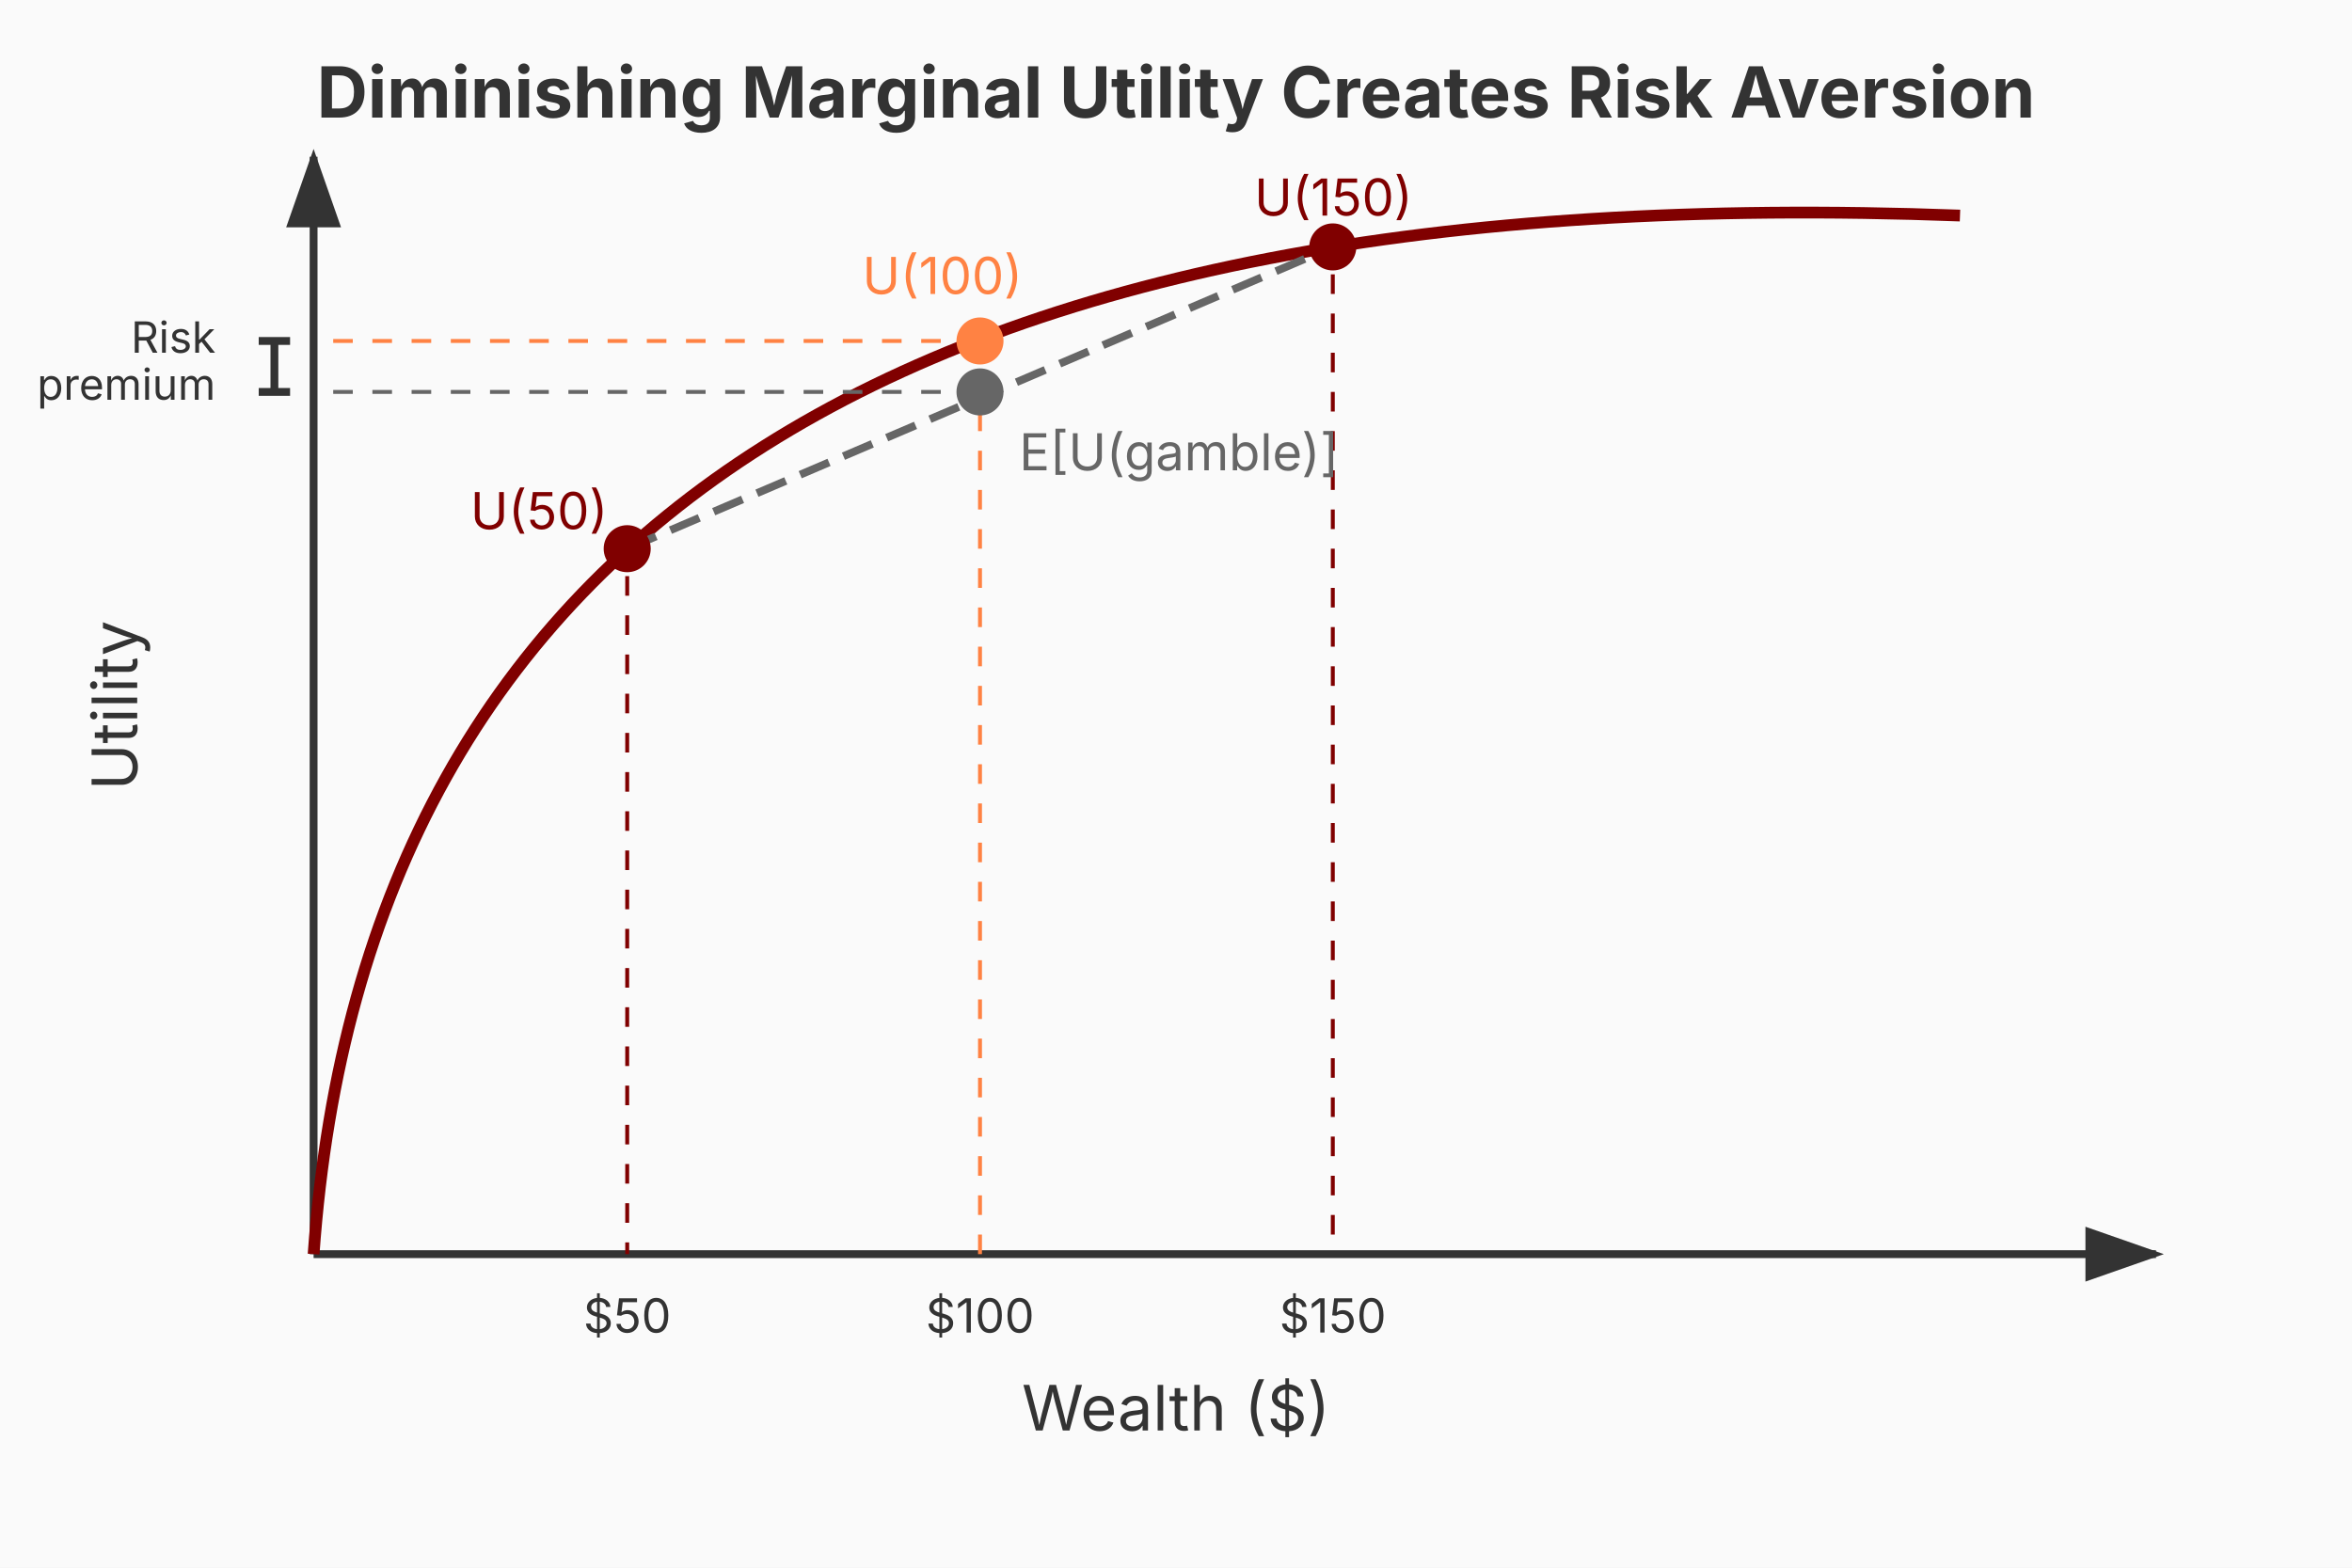
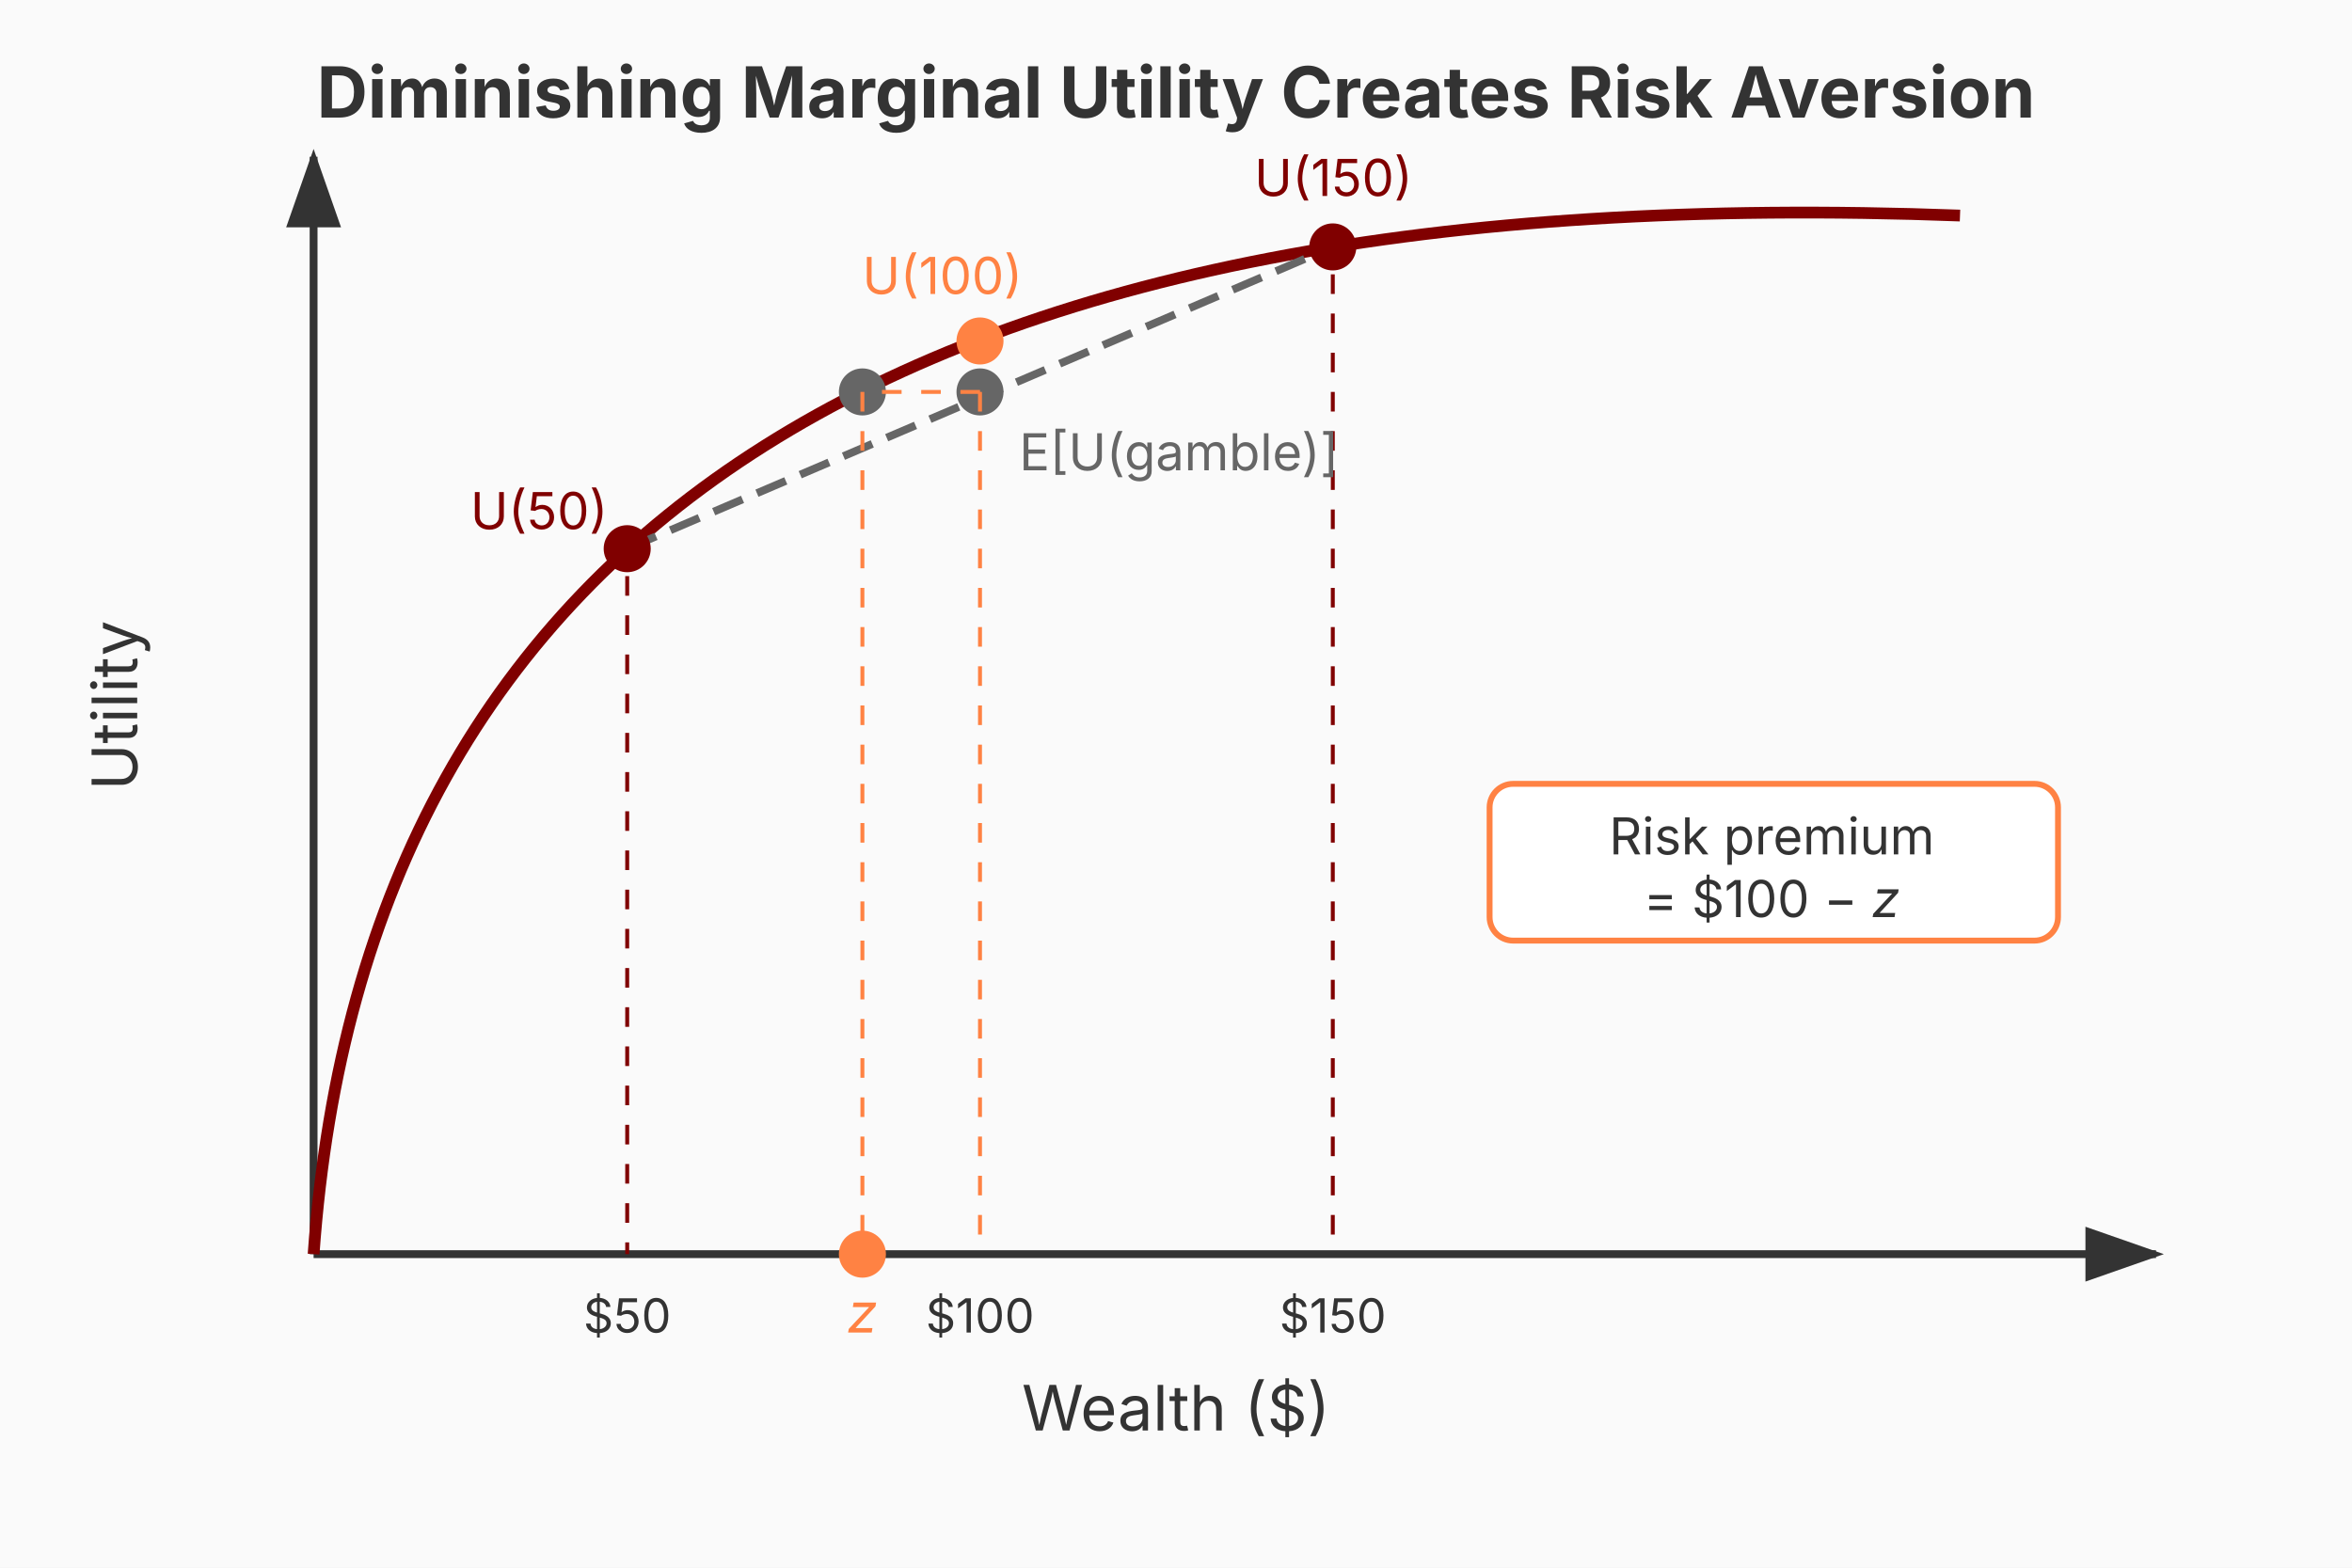
<svg xmlns="http://www.w3.org/2000/svg" viewBox="0 0 600 400">
  <defs>
    <marker id="arrowhead" markerWidth="10" markerHeight="7" refX="9" refY="3.5" orient="auto">
      <polygon points="0 0, 10 3.5, 0 7" fill="#333" />
    </marker>
  </defs>
  <rect width="600" height="400" fill="#fafafa" />
  <line x1="80" y1="320" x2="550" y2="320" stroke="#333" stroke-width="2" marker-end="url(#arrowhead)" />
  <line x1="80" y1="320" x2="80" y2="40" stroke="#333" stroke-width="2" marker-end="url(#arrowhead)" />
  <text x="300" y="365" text-anchor="middle" font-family="Inter, sans-serif" font-size="16" fill="#333">Wealth ($)</text>
  <text x="35" y="180" text-anchor="middle" font-family="Inter, sans-serif" font-size="16" fill="#333" transform="rotate(-90, 35, 180)">Utility</text>
  <path d="M 80 320 Q 100 40, 500 55" stroke="#800000" stroke-width="3" fill="none" />
  <line x1="160" y1="140" x2="340" y2="63" stroke="#666" stroke-width="2" stroke-dasharray="8,4" />
  <circle cx="160" cy="140" r="6" fill="#800000" />
  <line x1="160" y1="147" x2="160" y2="320" stroke="#800000" stroke-width="1" stroke-dasharray="5,5" />
  <text x="160" y="340" text-anchor="middle" font-family="Inter, sans-serif" font-size="12" fill="#333">$50</text>
  <circle cx="340" cy="63" r="6" fill="#800000" />
  <line x1="340" y1="60" x2="340" y2="320" stroke="#800000" stroke-width="1" stroke-dasharray="5,5" />
  <text x="340" y="340" text-anchor="middle" font-family="Inter, sans-serif" font-size="12" fill="#333">$150</text>
  <circle cx="250" cy="87" r="6" fill="#ff8243" />
-   <line x1="250" y1="85" x2="250" y2="320" stroke="#ff8243" stroke-width="1" stroke-dasharray="5,5" />
  <text x="250" y="340" text-anchor="middle" font-family="Inter, sans-serif" font-size="12" fill="#333">$100</text>
  <circle cx="250" cy="100" r="6" fill="#666" />
-   <line x1="250" y1="87" x2="80" y2="87" stroke="#ff8243" stroke-width="1" stroke-dasharray="5,5" />
-   <line x1="250" y1="100" x2="80" y2="100" stroke="#666" stroke-width="1" stroke-dasharray="5,5" />
-   <text x="320" y="55" font-family="Inter, sans-serif" font-size="13" fill="#800000">U(150)</text>
+   <circle cx="220" cy="100" r="6" fill="#666" />
+   <circle cx="220" cy="320" r="6" fill="#ff8243" />
+   <text x="220" y="340" text-anchor="middle" font-family="Inter, 'Helvetica Neue', Arial, sans-serif" font-style="italic" font-size="14" fill="#ff8243">z</text>
+   <line x1="250" y1="100" x2="220" y2="100" stroke="#ff8243" stroke-width="1" stroke-dasharray="5,5" />
+   <line x1="220" y1="100" x2="220" y2="320" stroke="#ff8243" stroke-width="1" stroke-dasharray="5,5" />
+   <line x1="250" y1="100" x2="250" y2="320" stroke="#ff8243" stroke-width="1" stroke-dasharray="5,5" />
+   <text x="320" y="50" font-family="Inter, sans-serif" font-size="13" fill="#800000">U(150)</text>
  <text x="120" y="135" font-family="Inter, sans-serif" font-size="13" fill="#800000">U(50)</text>
  <text x="220" y="75" font-family="Inter, sans-serif" font-size="13" fill="#ff8243">U(100)</text>
  <text x="260" y="120" font-family="Inter, sans-serif" font-size="13" fill="#666">E[U(gamble)]</text>
-   <line x1="70" y1="87" x2="70" y2="100" stroke="#333" stroke-width="2" />
-   <line x1="66" y1="100" x2="74" y2="100" stroke="#333" stroke-width="2" />
-   <line x1="66" y1="87" x2="74" y2="87" stroke="#333" stroke-width="2" />
-   <text x="55" y="90" text-anchor="end" font-family="Inter, sans-serif" font-size="11" fill="#333">Risk</text>
-   <text x="55" y="102" text-anchor="end" font-family="Inter, sans-serif" font-size="11" fill="#333">premium</text>
+   <rect x="380" y="200" width="145" height="40" rx="6" fill="white" stroke="#ff8243" stroke-width="1.5" />
+   <text x="452" y="218" text-anchor="middle" font-family="Inter, sans-serif" font-size="13" fill="#333">Risk premium</text>
+   <text x="452" y="234" text-anchor="middle" font-family="Inter, sans-serif" font-size="13" fill="#333">= $100 − <tspan font-style="italic">z</tspan>
+   </text>
  <text x="300" y="30" text-anchor="middle" font-family="Inter, sans-serif" font-size="18" font-weight="bold" fill="#333">Diminishing Marginal Utility Creates Risk Aversion</text>
</svg>
